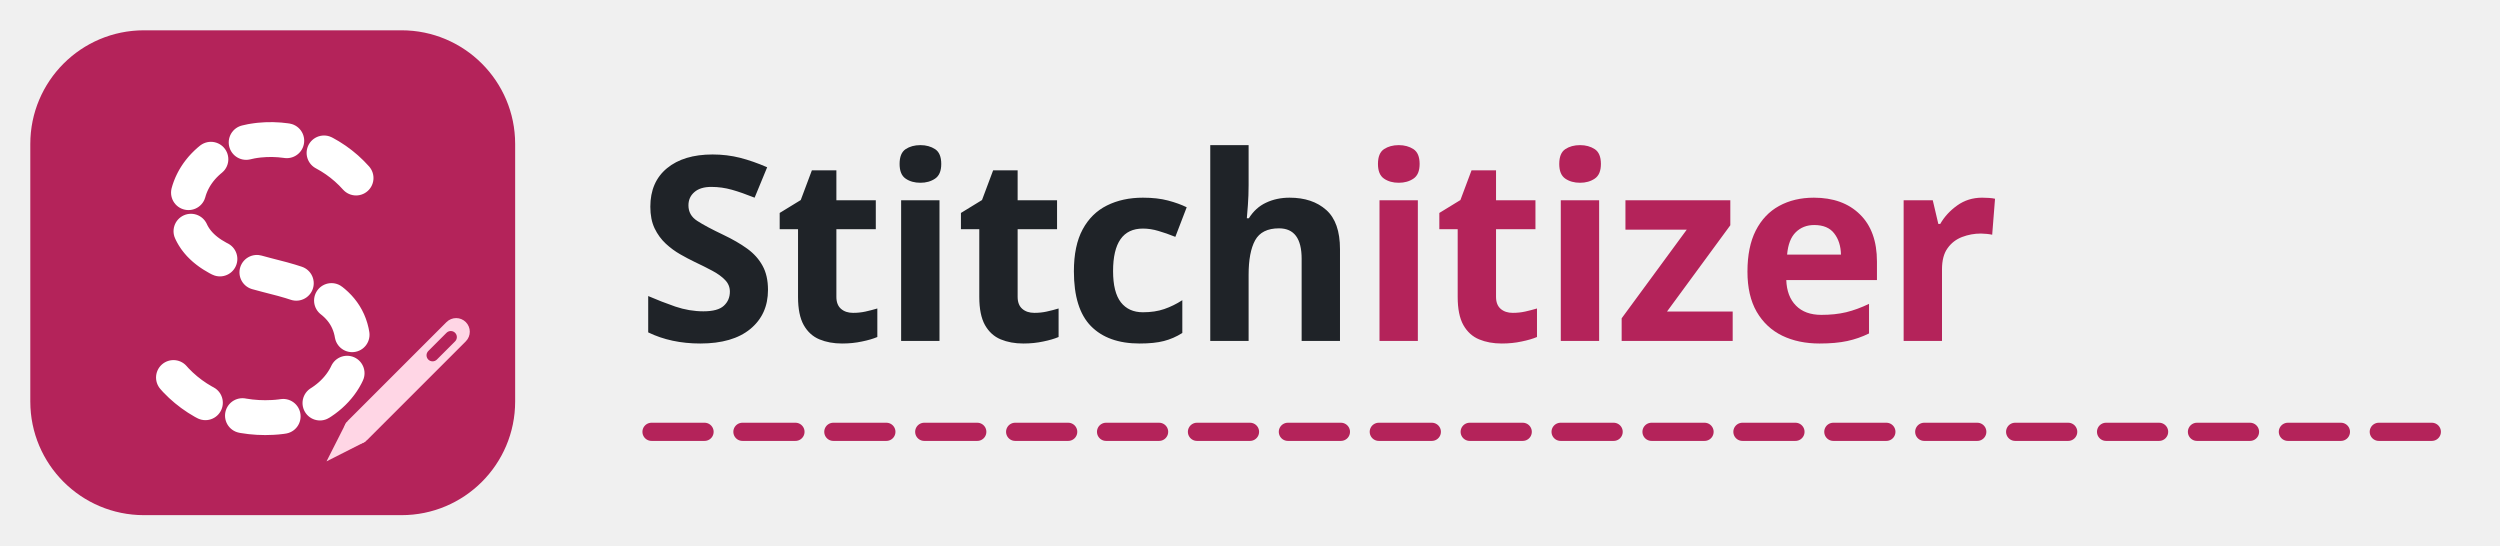
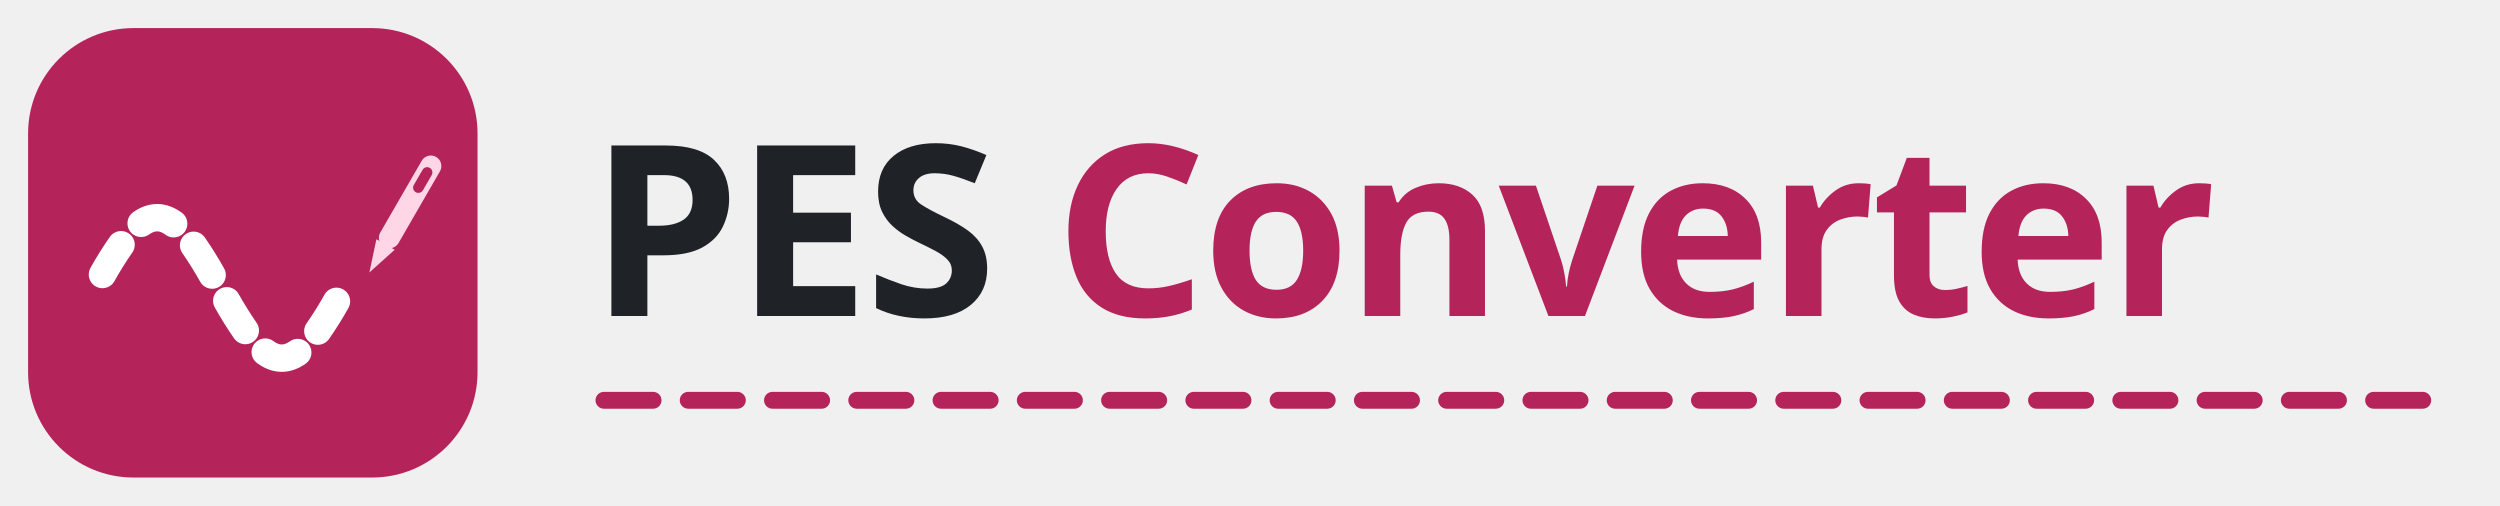
- <svg xmlns="http://www.w3.org/2000/svg" viewBox="0 0 330 72">
+ <svg xmlns="http://www.w3.org/2000/svg" viewBox="0 0 356 72">
  <g transform="translate(4 4)">
    <rect width="64" height="64" rx="15" fill="#b4235a" />
-     <path d="M43 19.5c-3.2-3.6-8-5.5-12.8-5-5.6.6-9.7 4.4-9.6 9.2.1 5.6 5.5 7.3 10.6 8.6 5.6 1.4 11.2 3 11.4 9.1.2 5.4-4.6 9.4-10.6 9.7-5.3.3-10.2-1.8-13.4-5.6" fill="none" stroke="#fff" stroke-width="4.6" stroke-linecap="round" stroke-dasharray="5.4 5.2" />
-     <g transform="rotate(45 49 47)">
-       <rect x="47.2" y="35" width="3.6" height="22" rx="1.8" fill="#ffd6e5" />
-       <path d="M47.2 55.5h3.6L49 61z" fill="#ffd6e5" />
-       <rect x="48.2" y="37" width="1.6" height="5" rx=".8" fill="#b4235a" />
+     <g fill="none" stroke="#fff" stroke-width="3.9" stroke-linecap="round">
+       <path d="M10.59 35.09Q11.81 32.90 13.24 30.85" />
+       <path d="M16.10 27.80Q18.43 26.17 20.73 27.86" />
+       <path d="M23.57 30.93Q24.99 32.99 26.21 35.17" />
+       <path d="M28.29 38.83Q29.51 41.01 30.93 43.07" />
+       <path d="M33.77 46.14Q36.07 47.83 38.40 46.20" />
+       <path d="M41.26 43.15Q42.69 41.10 43.91 38.91" />
+     </g>
+     <g transform="translate(48.60 34.80) rotate(30)">
+       <path d="M0 0l-1.5 -4.6h3z" fill="#ffd6e5" />
+       <rect x="-1.5" y="-19" width="3" height="14.8" rx="1.5" fill="#ffd6e5" />
+       <rect x="-0.75" y="-17.2" width="1.5" height="4" rx=".75" fill="#b4235a" />
    </g>
  </g>
-   <text x="84" y="45" font-family="ui-rounded, 'SF Pro Rounded', 'Nunito', 'Segoe UI', system-ui, sans-serif" font-size="34" font-weight="750" letter-spacing="-0.6" fill="#1f2328">Stitch<tspan fill="#b4235a">itizer</tspan>
+   <text x="84" y="45" font-family="ui-rounded, 'SF Pro Rounded', 'Nunito', 'Segoe UI', system-ui, sans-serif" font-size="34" font-weight="750" letter-spacing="-0.6" fill="#1f2328">PES <tspan fill="#b4235a">Converter</tspan>
  </text>
-   <path d="M86 57h236" stroke="#b4235a" stroke-width="2.4" stroke-linecap="round" stroke-dasharray="7 5" />
+   <path d="M86 57h262" stroke="#b4235a" stroke-width="2.4" stroke-linecap="round" stroke-dasharray="7 5" />
</svg>
